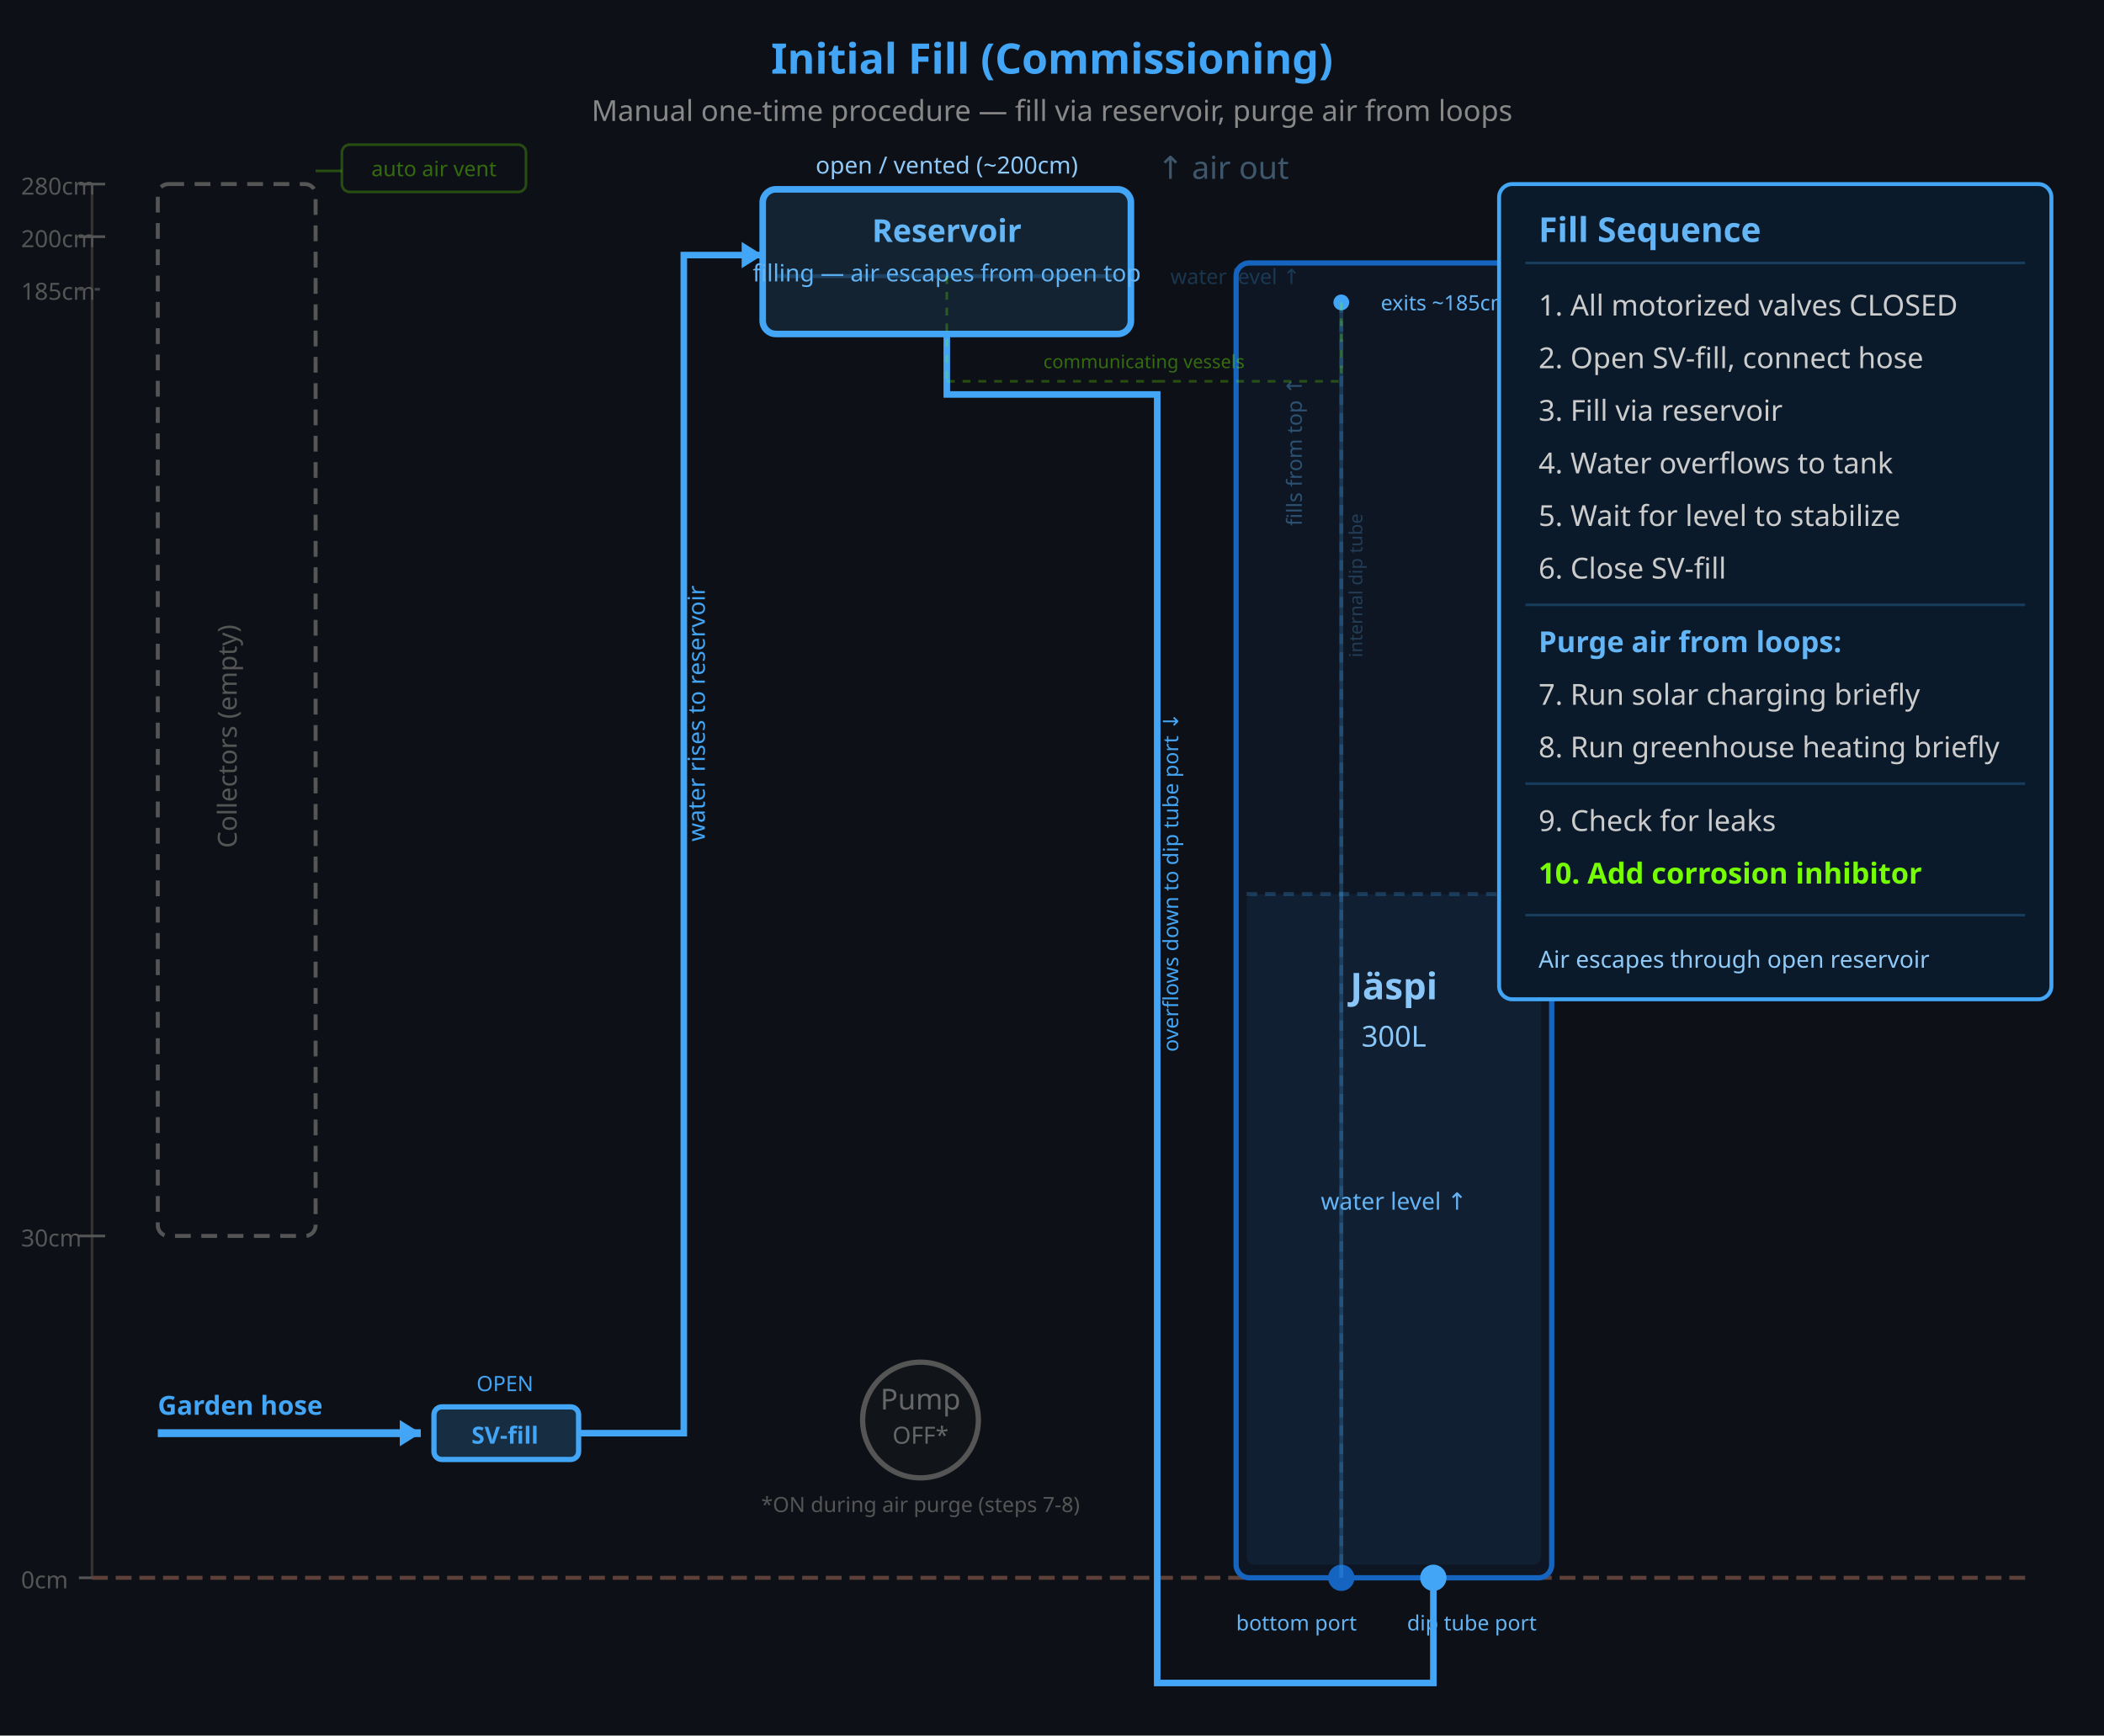
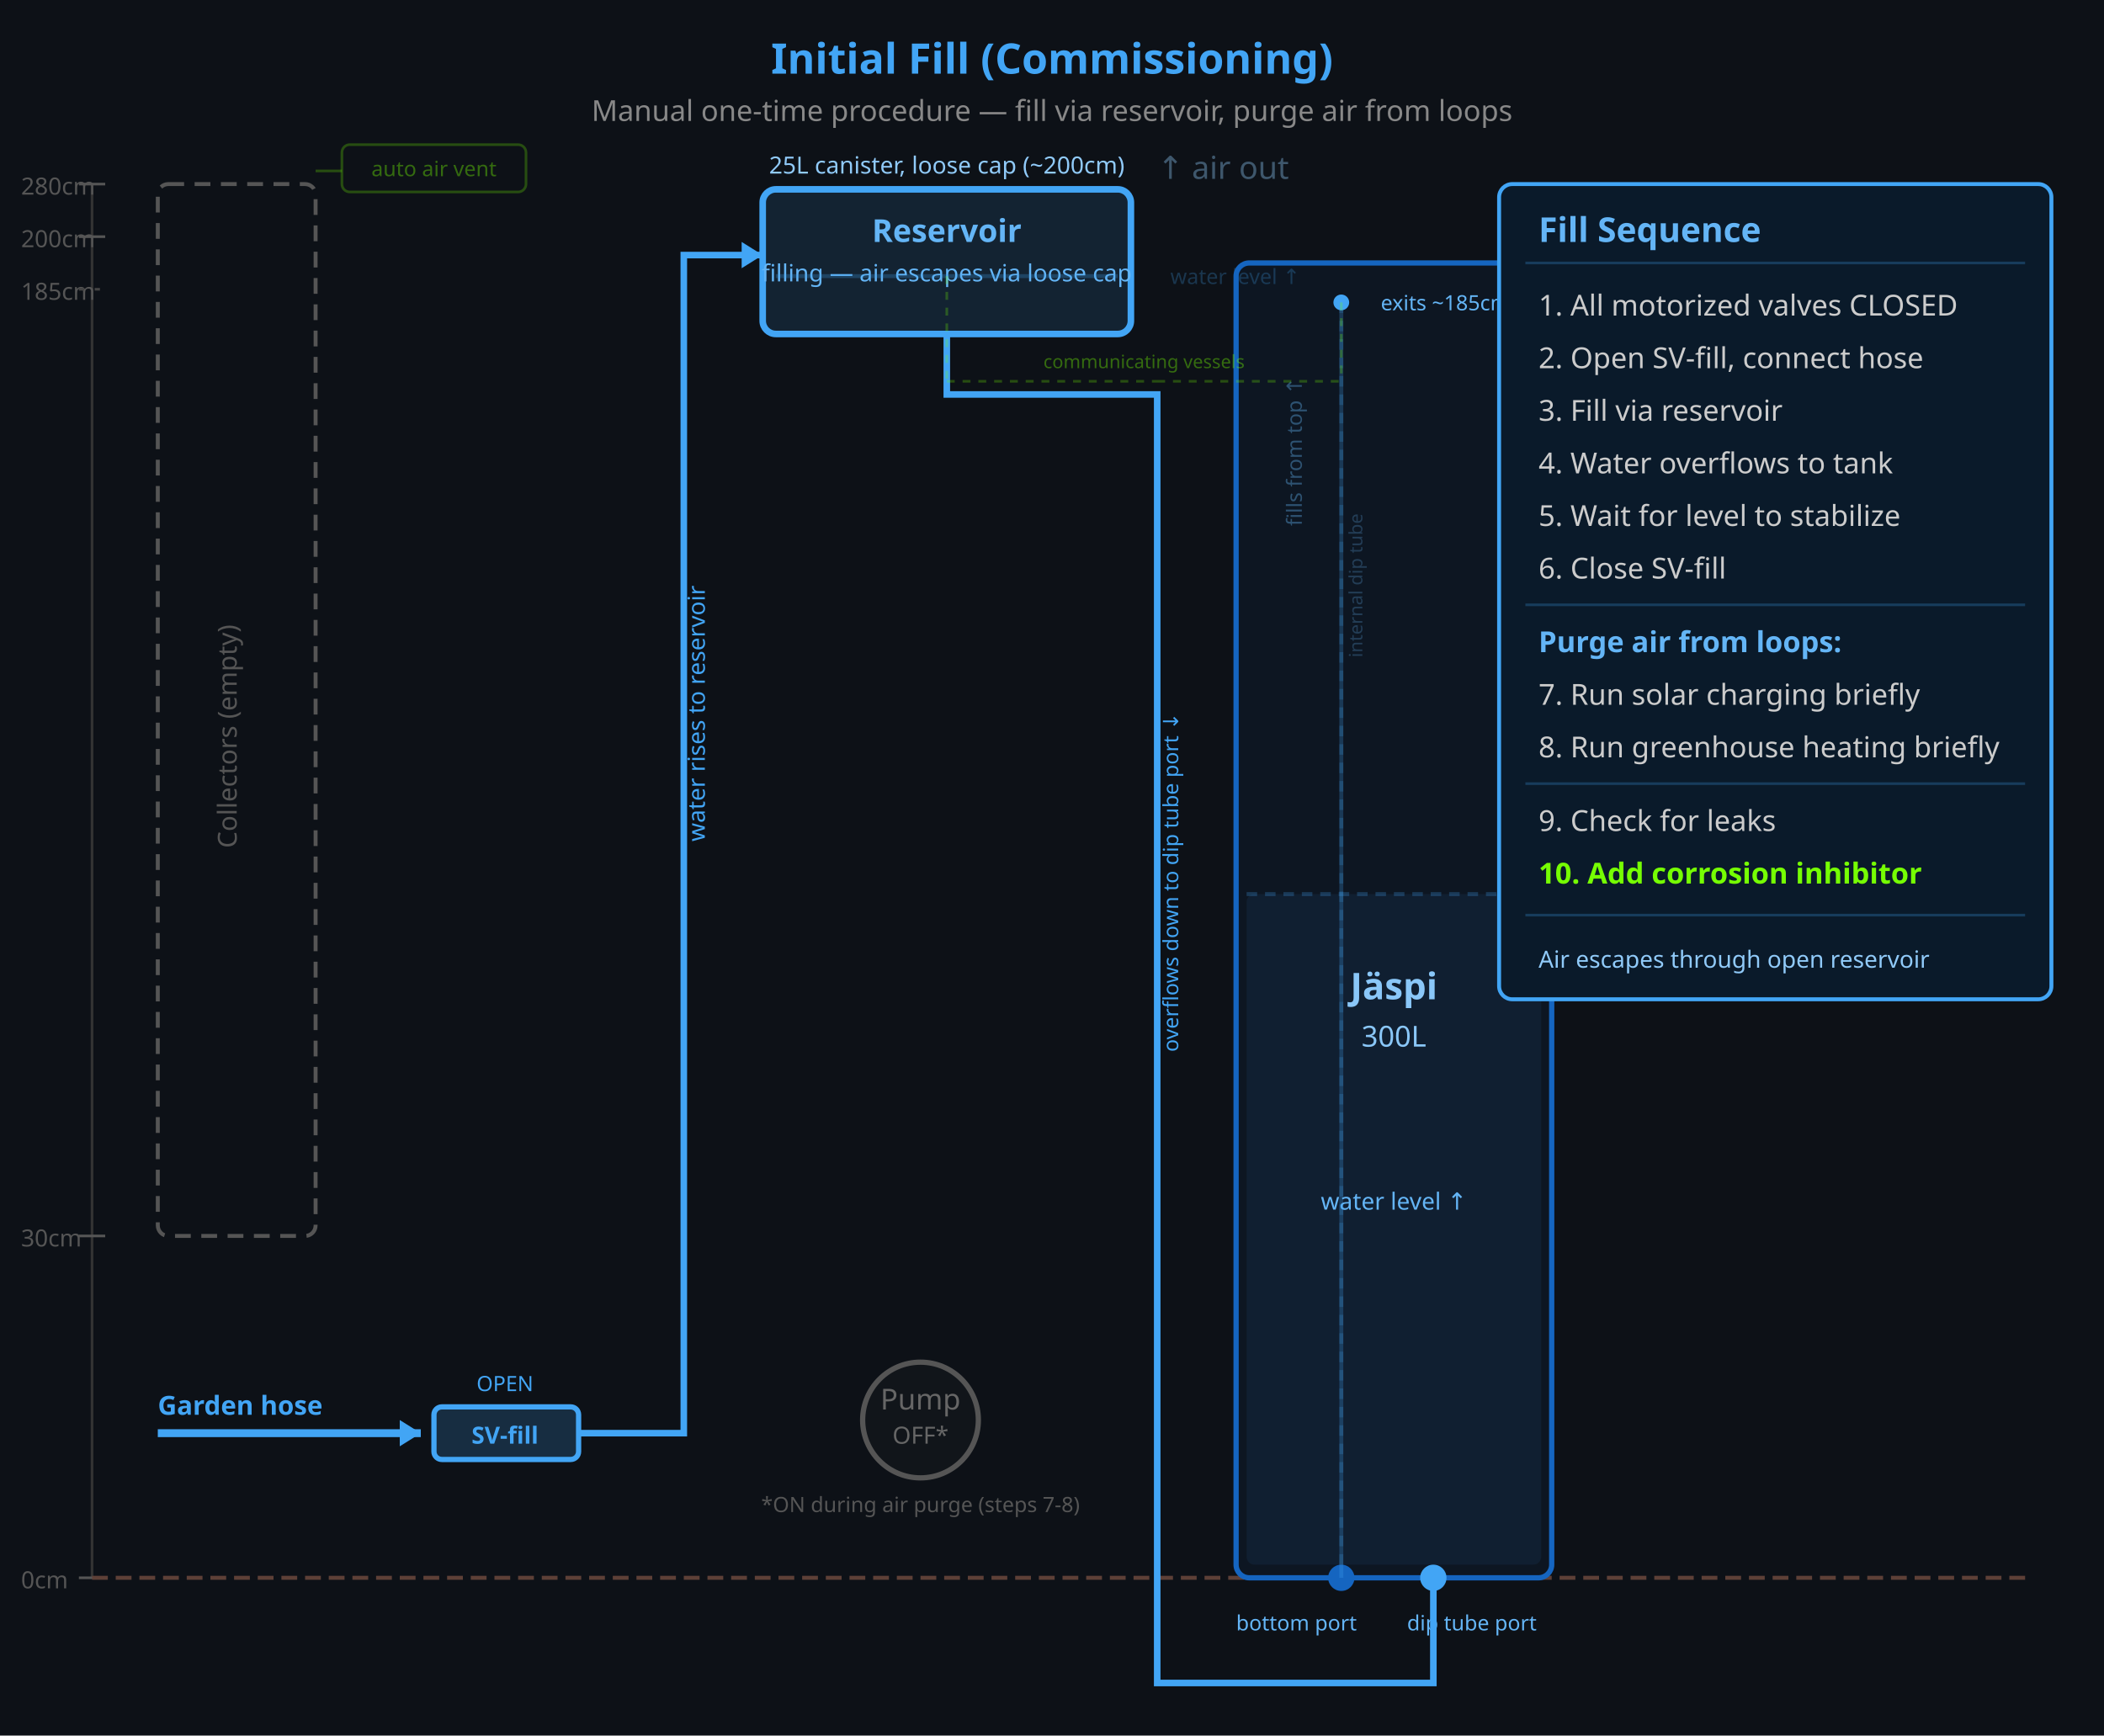
<svg xmlns="http://www.w3.org/2000/svg" viewBox="0 0 800 660" font-family="sans-serif" font-size="12">
  <rect width="800" height="660" fill="#0d1117" />
  <text x="400" y="28" fill="#42a5f5" text-anchor="middle" font-size="16" font-weight="bold">Initial Fill (Commissioning)</text>
  <text x="400" y="46" fill="#888" text-anchor="middle" font-size="11">Manual one-time procedure — fill via reservoir, purge air from loops</text>
  <line x1="35" y1="70" x2="35" y2="600" stroke="#333" stroke-width="1" />
  <text x="8" y="74" fill="#555" font-size="9">280cm</text>
  <line x1="30" y1="70" x2="40" y2="70" stroke="#555" />
  <text x="8" y="94" fill="#555" font-size="9">200cm</text>
  <line x1="30" y1="90" x2="40" y2="90" stroke="#555" />
  <text x="8" y="114" fill="#555" font-size="9">185cm</text>
  <line x1="30" y1="110" x2="40" y2="110" stroke="#444" stroke-dasharray="2,4" />
  <text x="8" y="474" fill="#555" font-size="9">30cm</text>
  <line x1="30" y1="470" x2="40" y2="470" stroke="#555" />
  <text x="8" y="604" fill="#555" font-size="9">0cm</text>
  <line x1="30" y1="600" x2="40" y2="600" stroke="#555" />
  <line x1="35" y1="600" x2="770" y2="600" stroke="#5d4037" stroke-width="1.5" stroke-dasharray="6,3" />
  <rect x="60" y="70" width="60" height="400" fill="none" stroke="#555" stroke-width="1.5" stroke-dasharray="6,4" rx="4" />
  <text x="90" y="280" fill="#555" text-anchor="middle" font-size="10" transform="rotate(-90 90 280)">Collectors (empty)</text>
  <rect x="130" y="55" width="70" height="18" fill="none" stroke="#76ff0340" stroke-width="1" rx="3" />
  <text x="165" y="67" fill="#76ff0360" text-anchor="middle" font-size="8">auto air vent</text>
  <line x1="120" y1="65" x2="130" y2="65" stroke="#76ff0340" />
  <path d="M 60 545 L 160 545" fill="none" stroke="#42a5f5" stroke-width="3" />
  <polygon points="160,545 152,540 152,550" fill="#42a5f5" />
  <text x="60" y="538" fill="#42a5f5" font-size="10" font-weight="bold">Garden hose</text>
  <rect x="165" y="535" width="55" height="20" fill="#42a5f530" stroke="#42a5f5" stroke-width="2" rx="3" />
  <text x="192" y="549" fill="#42a5f5" text-anchor="middle" font-size="9" font-weight="bold">SV-fill</text>
  <text x="192" y="529" fill="#42a5f5" text-anchor="middle" font-size="8">OPEN</text>
  <path d="M 220 545 L 260 545 L 260 97 L 290 97" fill="none" stroke="#42a5f5" stroke-width="2.5" />
  <polygon points="290,97 282,92 282,102" fill="#42a5f5" />
  <text x="268" y="320" fill="#42a5f5" font-size="9" transform="rotate(-90 268 320)">water rises to reservoir</text>
  <rect x="290" y="72" width="140" height="55" fill="#42a5f520" stroke="#42a5f5" stroke-width="2.5" rx="5" />
  <text x="360" y="92" fill="#64b5f6" text-anchor="middle" font-size="12" font-weight="bold">Reservoir</text>
-   <text x="360" y="107" fill="#64b5f6" text-anchor="middle" font-size="9">filling — air escapes from open top</text>
-   <text x="360" y="66" fill="#90caf9" text-anchor="middle" font-size="9">open / vented (~200cm)</text>
+   <text x="360" y="107" fill="#64b5f6" text-anchor="middle" font-size="9">filling — air escapes via loose cap</text>
+   <text x="360" y="66" fill="#90caf9" text-anchor="middle" font-size="9">25L canister, loose cap (~200cm)</text>
  <text x="440" y="68" fill="#90caf960" font-size="12">↑ air out</text>
  <line x1="295" y1="105" x2="425" y2="105" stroke="#42a5f540" stroke-width="1.5" />
  <text x="445" y="108" fill="#42a5f540" font-size="8">water level ↑</text>
  <rect x="470" y="100" width="120" height="500" fill="#1565c010" stroke="#1565c0" stroke-width="2" rx="5" />
  <text x="530" y="380" fill="#90caf9" text-anchor="middle" font-size="14" font-weight="bold">Jäspi</text>
  <text x="530" y="398" fill="#90caf9" text-anchor="middle" font-size="11">300L</text>
  <rect x="474" y="340" width="112" height="255" fill="#42a5f512" rx="3" />
  <text x="530" y="460" fill="#64b5f6" text-anchor="middle" font-size="9">water level ↑</text>
  <path d="M 474 340 L 586 340" stroke="#42a5f540" stroke-width="1.5" stroke-dasharray="4,3" />
  <line x1="510" y1="115" x2="510" y2="600" stroke="#42a5f530" stroke-width="1.5" stroke-dasharray="4,3" />
  <text x="518" y="250" fill="#64b5f640" font-size="7" transform="rotate(-90 518 250)">internal dip tube</text>
  <circle cx="510" cy="115" r="3" fill="#42a5f5" />
  <text x="525" y="118" fill="#64b5f6" font-size="8">exits ~185cm</text>
  <circle cx="510" cy="600" r="5" fill="#1565c0" />
  <text x="470" y="620" fill="#64b5f6" font-size="8">bottom port</text>
  <circle cx="545" cy="600" r="5" fill="#42a5f5" />
  <text x="535" y="620" fill="#64b5f6" font-size="8">dip tube port</text>
  <path d="M 360 127 L 360 150 L 440 150 L 440 640 L 545 640 L 545 600" fill="none" stroke="#42a5f5" stroke-width="2.5" />
  <text x="448" y="400" fill="#42a5f5" font-size="8" transform="rotate(-90 448 400)">overflows down to dip tube port ↓</text>
  <path d="M 510 600 L 510 115" fill="none" stroke="#42a5f540" stroke-width="1.5" />
  <text x="495" y="200" fill="#64b5f660" font-size="8" transform="rotate(-90 495 200)">fills from top ↑</text>
  <line x1="360" y1="105" x2="360" y2="145" stroke="#76ff0340" stroke-width="1" stroke-dasharray="3,3" />
  <line x1="360" y1="145" x2="440" y2="145" stroke="#76ff0340" stroke-width="1" stroke-dasharray="3,3" />
  <line x1="510" y1="115" x2="510" y2="145" stroke="#76ff0340" stroke-width="1" stroke-dasharray="3,3" />
  <line x1="440" y1="145" x2="510" y2="145" stroke="#76ff0340" stroke-width="1" stroke-dasharray="3,3" />
  <text x="435" y="140" fill="#76ff0360" text-anchor="middle" font-size="7">communicating vessels</text>
  <rect x="570" y="70" width="210" height="310" fill="#0a1a2a" stroke="#42a5f5" stroke-width="1.5" rx="5" />
  <text x="585" y="92" fill="#64b5f6" font-size="13" font-weight="bold">Fill Sequence</text>
  <line x1="580" y1="100" x2="770" y2="100" stroke="#42a5f540" />
  <text x="585" y="120" fill="#ccc" font-size="11">1. All motorized valves CLOSED</text>
  <text x="585" y="140" fill="#ccc" font-size="11">2. Open SV-fill, connect hose</text>
  <text x="585" y="160" fill="#ccc" font-size="11">3. Fill via reservoir</text>
  <text x="585" y="180" fill="#ccc" font-size="11">4. Water overflows to tank</text>
  <text x="585" y="200" fill="#ccc" font-size="11">5. Wait for level to stabilize</text>
  <text x="585" y="220" fill="#ccc" font-size="11">6. Close SV-fill</text>
  <line x1="580" y1="230" x2="770" y2="230" stroke="#42a5f540" />
  <text x="585" y="248" fill="#64b5f6" font-size="11" font-weight="bold">Purge air from loops:</text>
  <text x="585" y="268" fill="#ccc" font-size="11">7. Run solar charging briefly</text>
  <text x="585" y="288" fill="#ccc" font-size="11">8. Run greenhouse heating briefly</text>
  <line x1="580" y1="298" x2="770" y2="298" stroke="#42a5f540" />
  <text x="585" y="316" fill="#ccc" font-size="11">9. Check for leaks</text>
  <text x="585" y="336" fill="#76ff03" font-size="11" font-weight="bold">10. Add corrosion inhibitor</text>
  <line x1="580" y1="348" x2="770" y2="348" stroke="#42a5f540" />
  <text x="585" y="368" fill="#90caf9" font-size="9">Air escapes through open reservoir</text>
  <circle cx="350" cy="540" r="22" fill="#33333320" stroke="#555" stroke-width="2" />
  <text x="350" y="536" fill="#666" text-anchor="middle" font-size="11">Pump</text>
  <text x="350" y="549" fill="#666" text-anchor="middle" font-size="9">OFF*</text>
  <text x="350" y="575" fill="#555" text-anchor="middle" font-size="8">*ON during air purge (steps 7-8)</text>
</svg>
